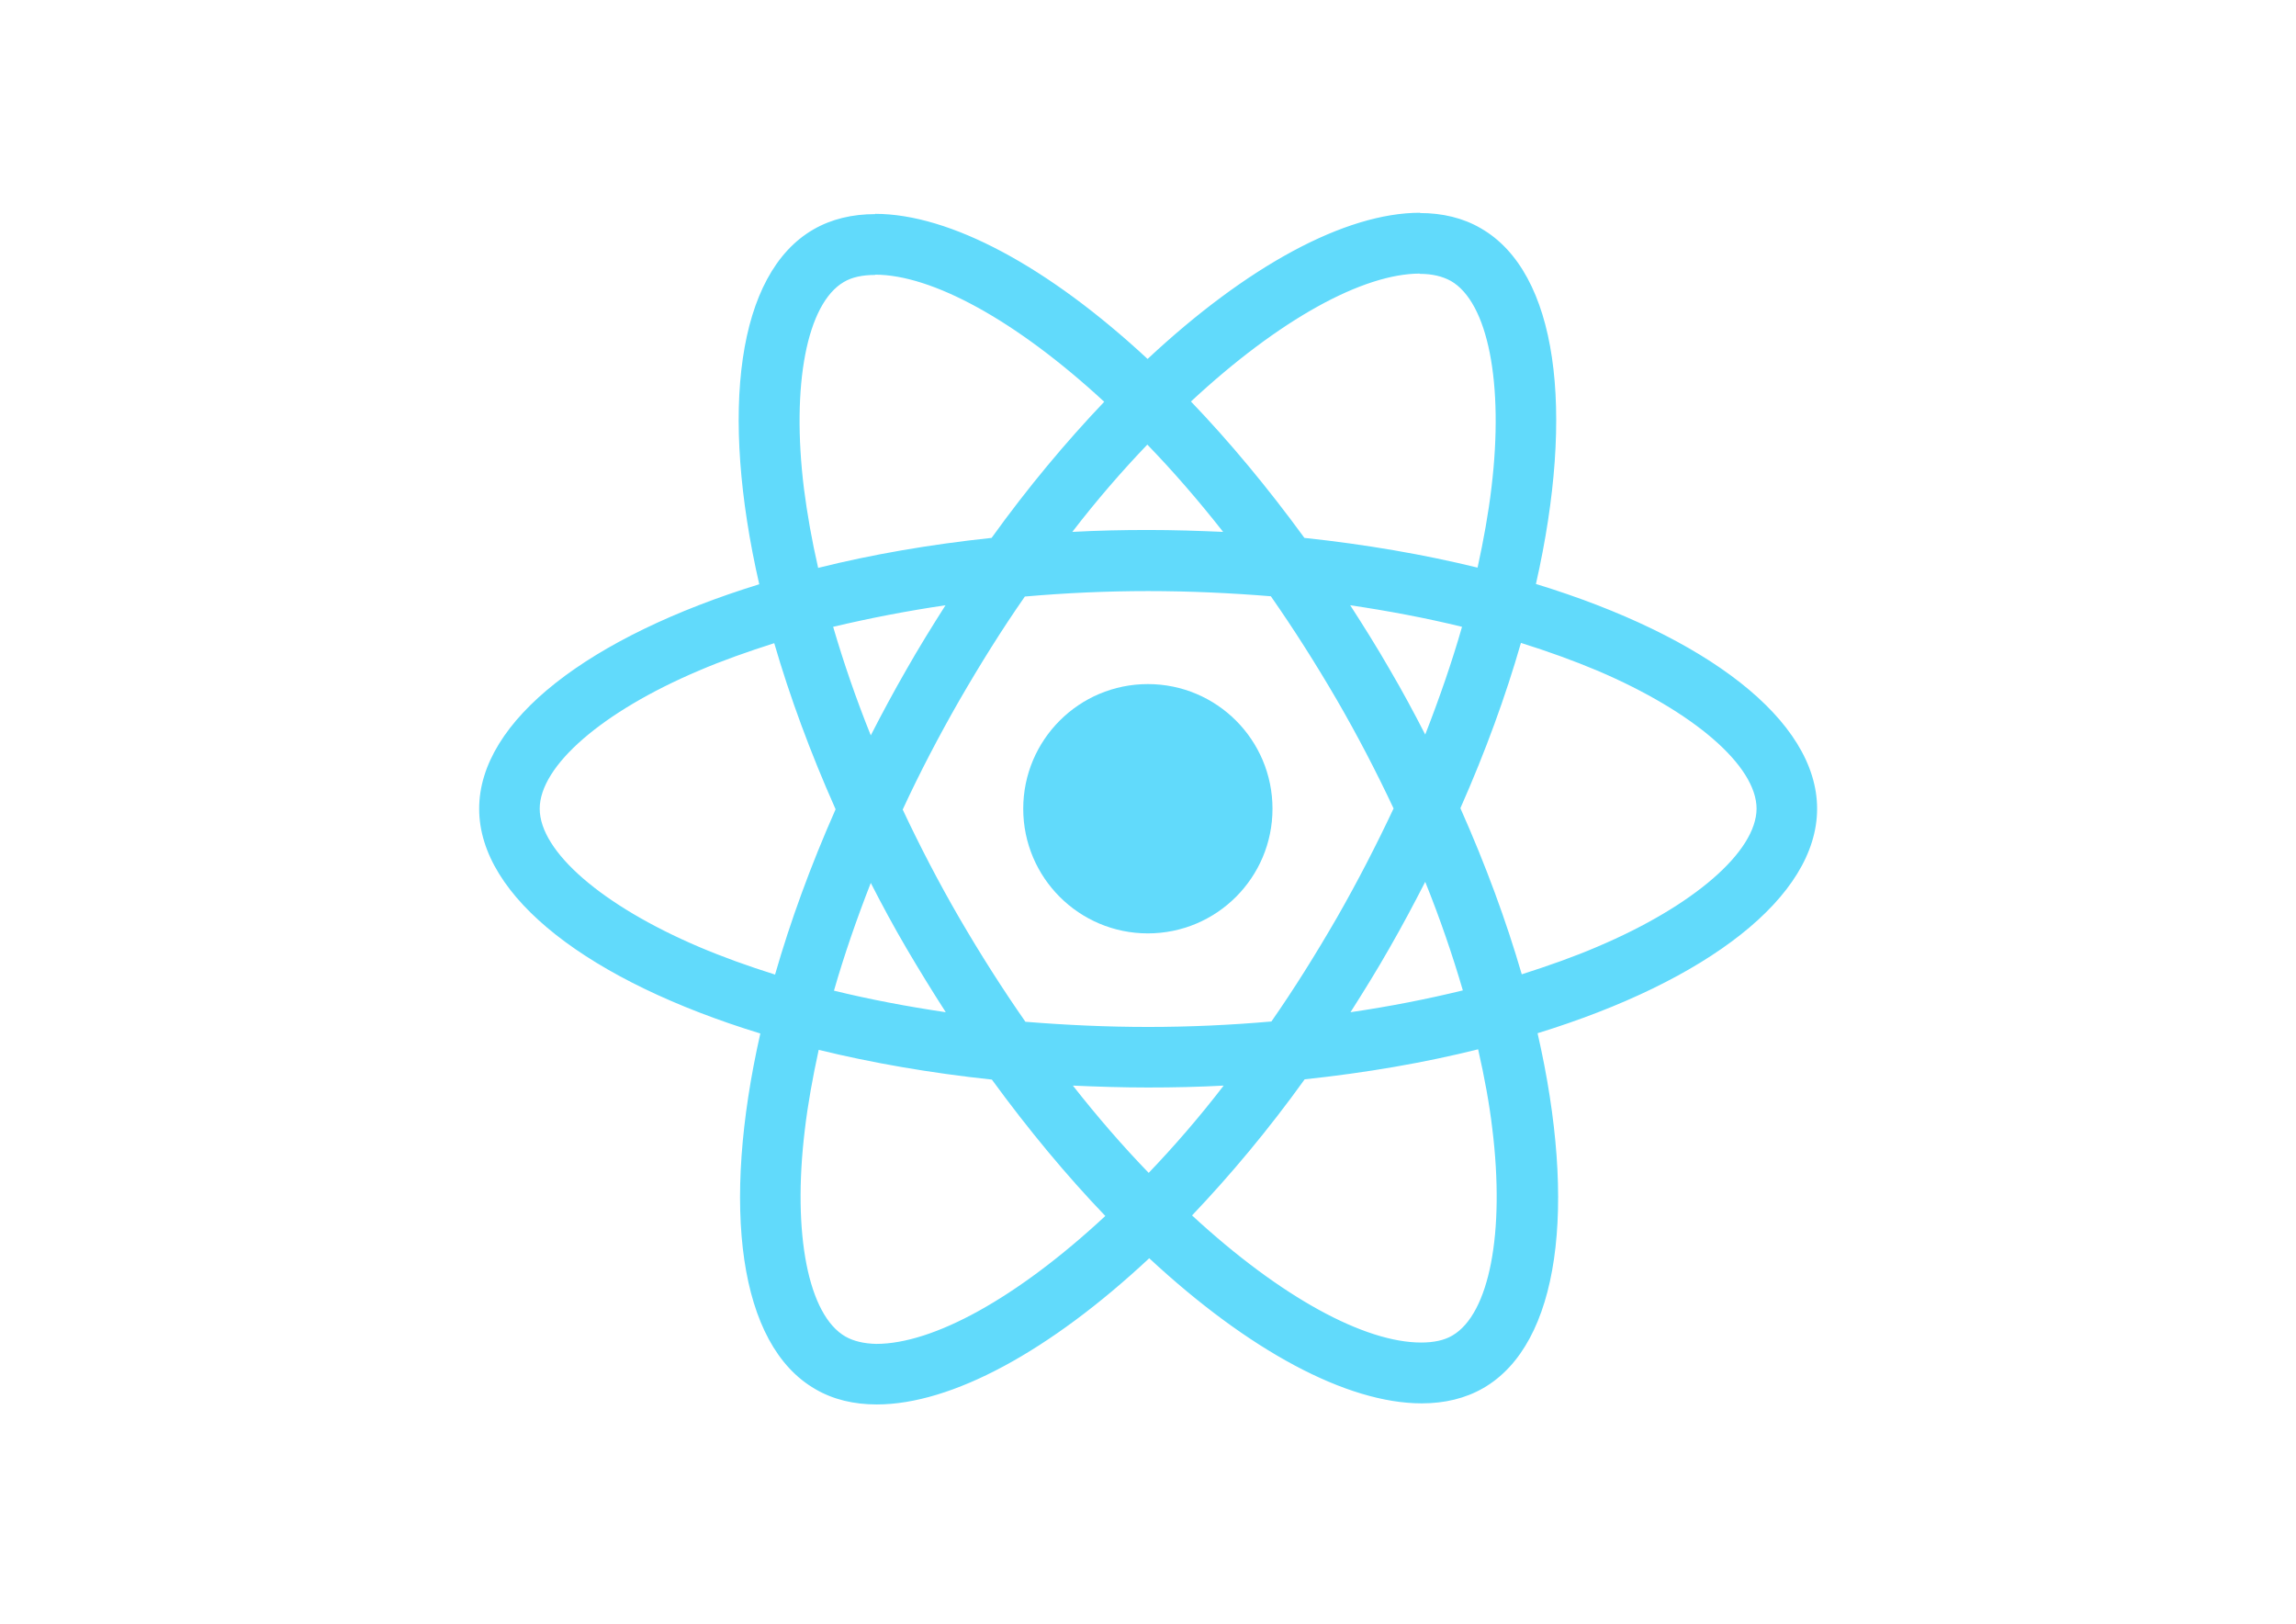
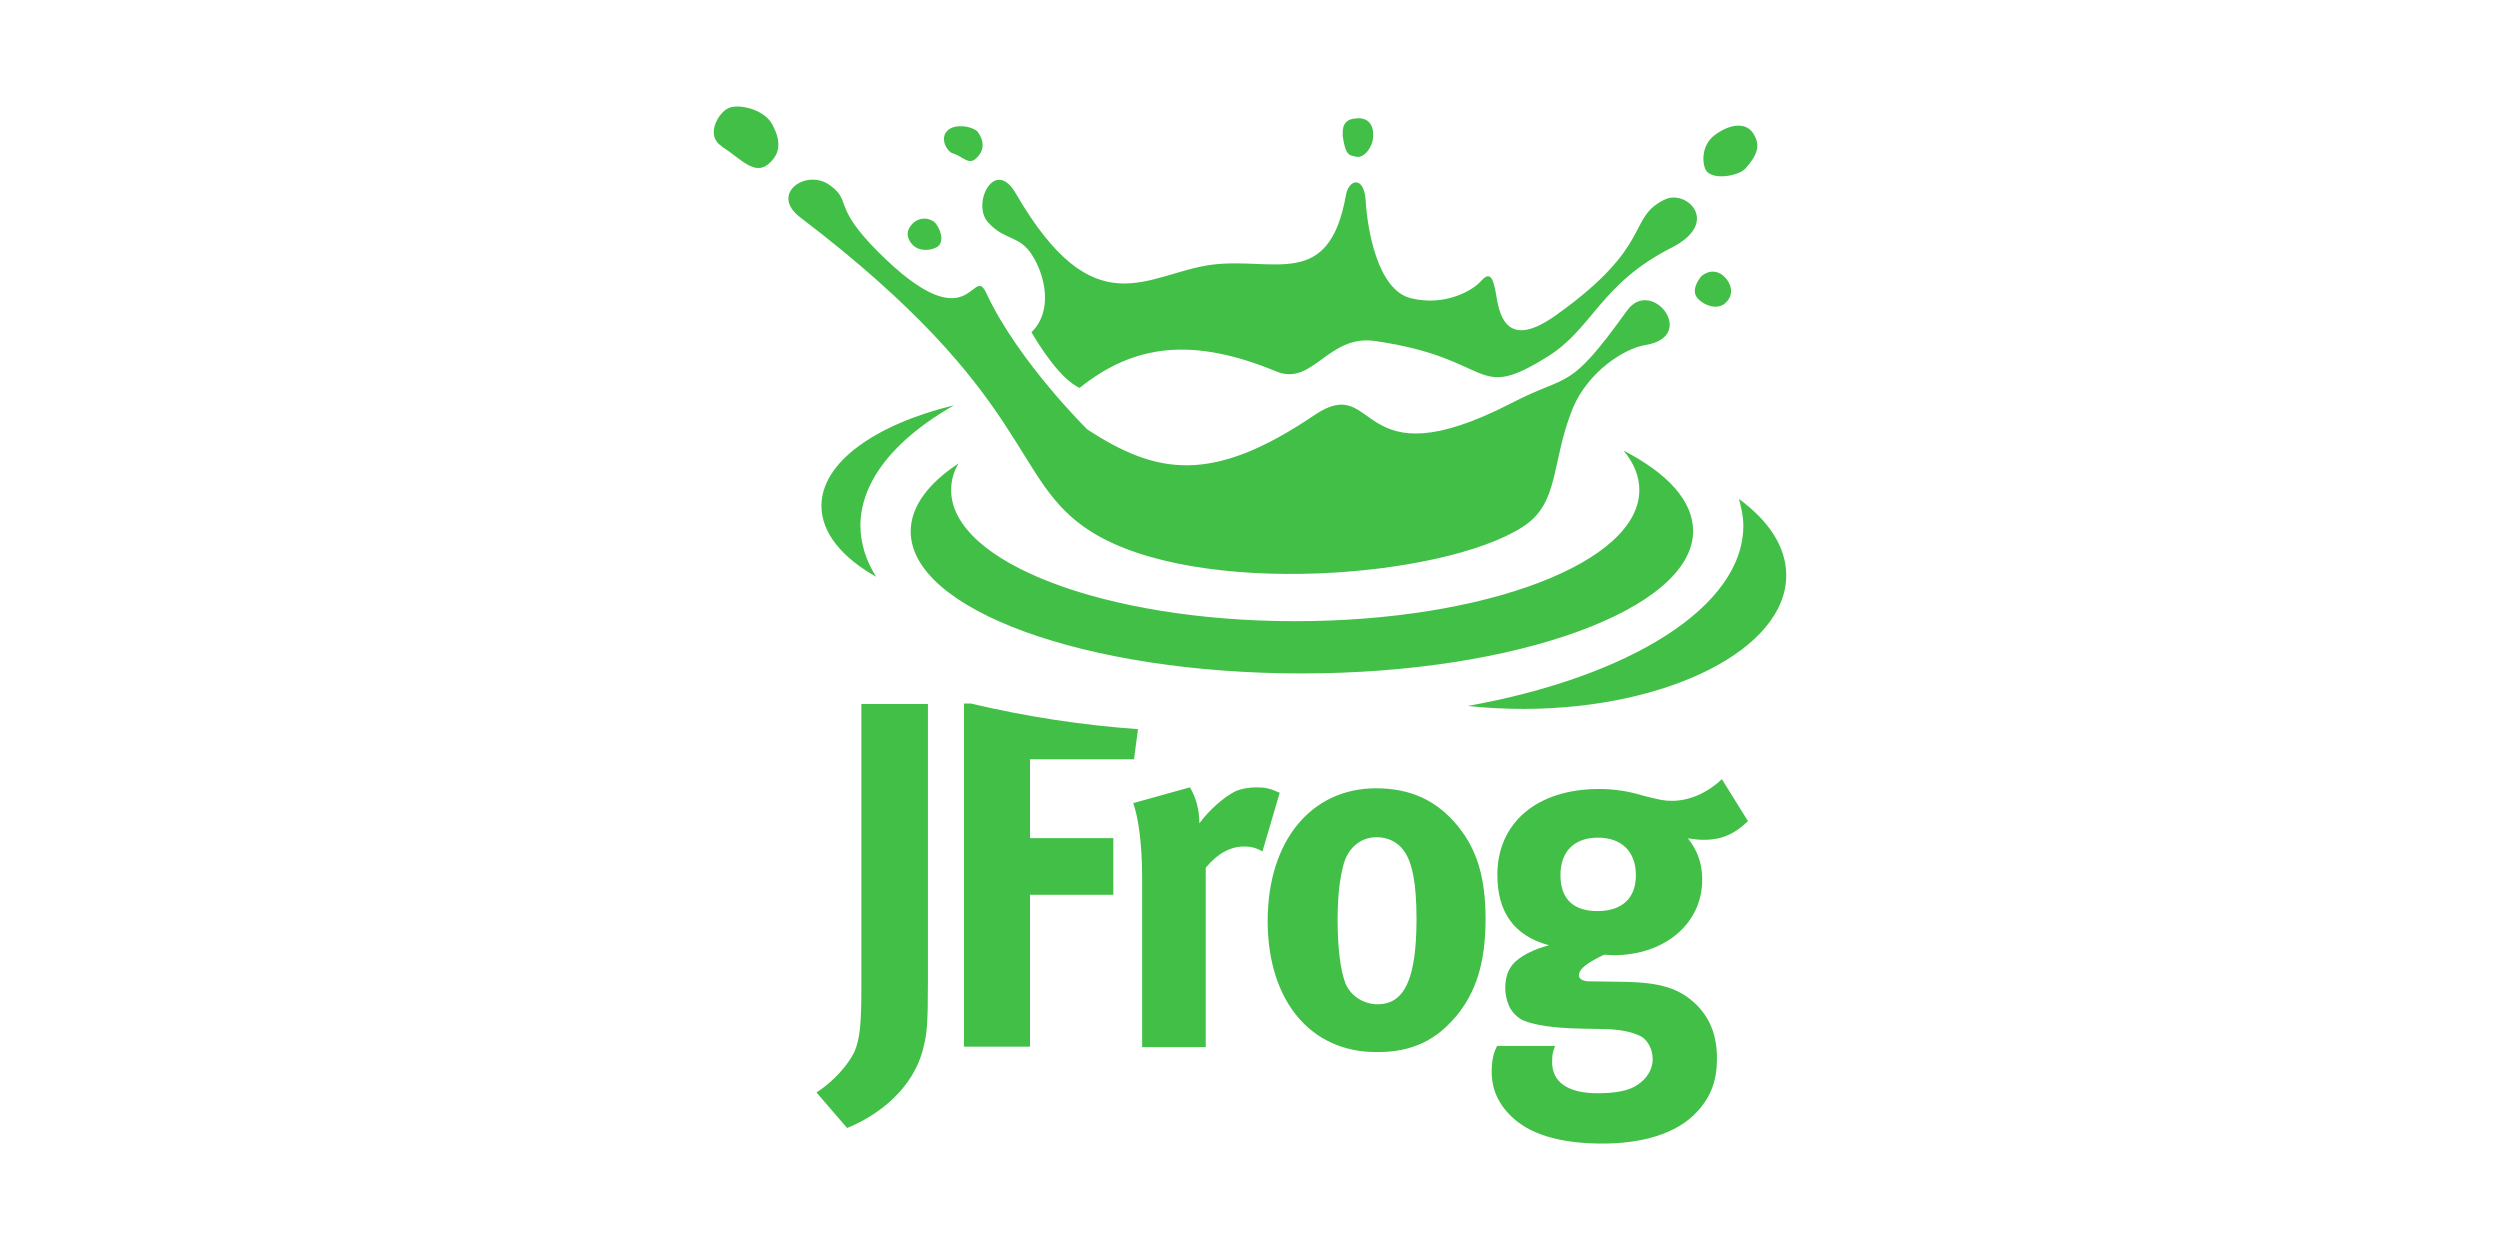
- <svg xmlns="http://www.w3.org/2000/svg" viewBox="0 0 841.9 595.3">
-   <g fill="#61DAFB">
-     <path d="M666.3 296.5c0-32.5-40.7-63.3-103.1-82.4 14.4-63.6 8-114.2-20.2-130.4-6.5-3.8-14.1-5.6-22.4-5.6v22.3c4.6 0 8.3.9 11.4 2.6 13.6 7.8 19.5 37.5 14.9 75.7-1.1 9.4-2.9 19.3-5.1 29.4-19.6-4.8-41-8.5-63.5-10.9-13.5-18.5-27.5-35.3-41.6-50 32.6-30.3 63.2-46.9 84-46.9V78c-27.5 0-63.5 19.6-99.9 53.6-36.4-33.8-72.4-53.2-99.9-53.2v22.3c20.7 0 51.4 16.5 84 46.6-14 14.7-28 31.4-41.3 49.9-22.6 2.4-44 6.1-63.6 11-2.3-10-4-19.7-5.2-29-4.7-38.2 1.1-67.9 14.6-75.8 3-1.8 6.9-2.6 11.5-2.6V78.5c-8.4 0-16 1.8-22.6 5.6-28.1 16.2-34.4 66.7-19.9 130.1-62.2 19.2-102.7 49.9-102.7 82.3 0 32.5 40.7 63.3 103.1 82.4-14.4 63.6-8 114.2 20.2 130.4 6.5 3.8 14.1 5.6 22.5 5.6 27.5 0 63.5-19.6 99.9-53.6 36.4 33.8 72.4 53.2 99.9 53.2 8.4 0 16-1.8 22.6-5.6 28.1-16.2 34.4-66.7 19.9-130.1 62-19.1 102.5-49.9 102.5-82.3zm-130.2-66.7c-3.7 12.9-8.3 26.2-13.5 39.5-4.1-8-8.4-16-13.1-24-4.6-8-9.5-15.8-14.4-23.4 14.2 2.1 27.9 4.7 41 7.9zm-45.8 106.5c-7.8 13.5-15.8 26.3-24.1 38.2-14.9 1.3-30 2-45.2 2-15.1 0-30.2-.7-45-1.9-8.3-11.9-16.4-24.6-24.2-38-7.6-13.1-14.5-26.4-20.8-39.8 6.2-13.4 13.2-26.8 20.7-39.9 7.8-13.5 15.8-26.3 24.1-38.2 14.9-1.3 30-2 45.2-2 15.1 0 30.2.7 45 1.9 8.3 11.9 16.4 24.6 24.2 38 7.6 13.1 14.5 26.4 20.8 39.8-6.3 13.4-13.2 26.8-20.7 39.9zm32.3-13c5.4 13.4 10 26.8 13.8 39.8-13.1 3.2-26.9 5.9-41.2 8 4.9-7.7 9.8-15.6 14.4-23.7 4.6-8 8.9-16.1 13-24.1zM421.2 430c-9.3-9.6-18.6-20.3-27.8-32 9 .4 18.2.7 27.5.7 9.4 0 18.7-.2 27.8-.7-9 11.7-18.3 22.4-27.5 32zm-74.4-58.9c-14.2-2.1-27.9-4.7-41-7.9 3.7-12.9 8.3-26.2 13.5-39.5 4.1 8 8.4 16 13.1 24 4.7 8 9.5 15.8 14.4 23.4zM420.7 163c9.3 9.6 18.6 20.3 27.8 32-9-.4-18.2-.7-27.5-.7-9.4 0-18.7.2-27.8.7 9-11.7 18.3-22.4 27.5-32zm-74 58.9c-4.9 7.7-9.8 15.6-14.4 23.7-4.6 8-8.9 16-13 24-5.4-13.4-10-26.8-13.8-39.8 13.1-3.1 26.9-5.8 41.2-7.9zm-90.5 125.2c-35.4-15.1-58.3-34.9-58.3-50.6 0-15.7 22.9-35.6 58.3-50.6 8.6-3.7 18-7 27.7-10.1 5.7 19.6 13.2 40 22.5 60.9-9.2 20.8-16.6 41.1-22.2 60.6-9.9-3.1-19.3-6.5-28-10.2zM310 490c-13.6-7.8-19.5-37.5-14.9-75.7 1.1-9.4 2.9-19.3 5.1-29.4 19.6 4.8 41 8.5 63.5 10.9 13.5 18.5 27.5 35.3 41.6 50-32.6 30.3-63.2 46.9-84 46.9-4.5-.1-8.3-1-11.3-2.7zm237.2-76.2c4.7 38.2-1.1 67.9-14.6 75.8-3 1.8-6.9 2.6-11.5 2.6-20.7 0-51.4-16.5-84-46.6 14-14.7 28-31.4 41.3-49.9 22.6-2.4 44-6.1 63.6-11 2.3 10.1 4.1 19.8 5.2 29.1zm38.5-66.7c-8.6 3.7-18 7-27.7 10.1-5.7-19.6-13.2-40-22.5-60.9 9.2-20.8 16.6-41.1 22.2-60.6 9.9 3.1 19.3 6.5 28.1 10.2 35.4 15.1 58.3 34.9 58.3 50.6-.1 15.7-23 35.6-58.4 50.6zM320.8 78.4z" />
-     <circle cx="420.9" cy="296.5" r="45.7" />
-     <path d="M520.5 78.1z" />
-   </g>
+ <svg xmlns="http://www.w3.org/2000/svg" width="120" height="60">
+   <path d="M57.117 37.792l-2.72.757c.237.686.426 1.917.426 3.573v8.14h3.053V41.65c.568-.686 1.183-1.018 1.846-1.018.33 0 .592.07.876.237l.828-2.816c-.473-.213-.686-.26-1.136-.26-.33 0-.734.07-.994.19-.568.284-1.278.923-1.727 1.538 0-.686-.166-1.23-.45-1.727zM46.6 33.77h-.33v16.47h3.17v-7.29h4v-2.72h-4v-3.786h4.993l.19-1.444a50.36 50.36 0 0 1-8.022-1.231zm-7.407 18.67l1.467 1.704c1.42-.568 3.195-1.846 3.668-3.88.166-.663.213-1.09.213-3.242V33.793h-3.195v13.583c0 1.775-.07 2.437-.308 3.053-.308.686-1.04 1.49-1.846 2.01zm28.8-8.353c0 2.887-.568 4.118-1.87 4.118-.592 0-1.254-.33-1.538-.994-.237-.615-.38-1.656-.38-3.076 0-1.207.118-2.06.308-2.72.237-.757.828-1.23 1.562-1.23.544 0 1.018.237 1.302.64.426.568.615 1.633.615 3.266zm1.87 4.733c.994-1.183 1.444-2.627 1.444-4.71 0-1.964-.402-3.313-1.325-4.45-.994-1.23-2.272-1.822-3.928-1.822-3.124 0-5.206 2.532-5.206 6.366s2.06 6.295 5.206 6.295c1.775.024 2.934-.64 3.8-1.68zm8.66-6.815c0 1.112-.663 1.727-1.846 1.727-1.065 0-1.775-.497-1.775-1.727 0-1.136.663-1.798 1.798-1.798s1.822.663 1.822 1.798zm5.372-2.603L82.65 37.4c-.7.663-1.562 1.04-2.4 1.04-.38 0-.592-.047-1.42-.26a7.04 7.04 0 0 0-2.082-.308c-2.958 0-4.875 1.61-4.875 4.118 0 1.798.805 2.934 2.485 3.384-.686.166-1.42.52-1.75.923-.237.284-.355.663-.355 1.112a2.2 2.2 0 0 0 .237.994c.166.26.38.473.663.592.544.213 1.42.355 2.77.38l1.278.024c.828.047 1.254.19 1.585.355.308.19.544.615.544 1.09s-.284.947-.734 1.23c-.402.284-1.065.402-1.917.402-1.396 0-2.177-.52-2.177-1.49 0-.426.047-.52.142-.78H71.86c-.118.237-.26.568-.26 1.23 0 .828.308 1.538.947 2.153 1.04 1.018 2.745 1.302 4.378 1.302 1.798 0 3.55-.426 4.567-1.562.64-.7.923-1.49.923-2.508 0-1.09-.308-1.917-.994-2.603-.805-.78-1.727-1.065-3.502-1.09l-1.633-.024c-.308 0-.497-.118-.497-.284 0-.33.426-.615 1.207-.994l.45.024c2.46 0 4.26-1.514 4.26-3.62 0-.805-.237-1.42-.686-1.988.38.047.497.07.78.07.805 0 1.444-.26 2.106-.9zm-38.1-19.95c-3.786.923-6.366 2.745-6.366 4.827 0 1.302.994 2.485 2.627 3.408-.497-.78-.757-1.633-.757-2.485.024-2.153 1.704-4.165 4.496-5.75zm39.945 8.164c0-1.373-.852-2.627-2.272-3.668.118.426.213.852.213 1.278 0 3.905-5.466 7.265-13.228 8.66a25.21 25.21 0 0 0 2.721.142c6.934-.024 12.566-2.887 12.566-6.413zm-4.472-2.13c0-1.444-1.23-2.77-3.337-3.857.497.592.757 1.23.757 1.893 0 3.48-7.383 6.295-16.517 6.295-9.11 0-16.517-2.816-16.517-6.295a2.48 2.48 0 0 1 .355-1.278c-1.467.97-2.295 2.082-2.295 3.266 0 3.763 8.4 6.815 18.766 6.815s18.79-3.1 18.79-6.84zm-8.188-.19c-3.834 2.46-15.618 3.408-20.682.237-3.976-2.485-2.603-6.437-13.985-15.098-1.49-1.136.284-2.343 1.396-1.562s.095.97 2.343 3.218c4.543 4.543 4.496.45 5.206 2.01 1.514 3.242 4.827 6.508 4.827 6.508 3.337 2.177 5.987 2.65 10.91-.686 3.124-2.106 1.846 3.36 9.49-.592 2.792-1.444 2.674-.473 5.514-4.425 1.183-1.633 3.43 1.254.876 1.656-1.018.166-2.745 1.278-3.48 3.03-1.065 2.627-.615 4.567-2.414 5.703zm-21.25-6.673c-.947-.426-1.94-2.035-2.32-2.674 1.065-1.04.64-2.77.024-3.715-.592-.947-1.325-.686-2.106-1.562-.805-.876.308-3.147 1.325-1.396 3.8 6.555 6.318 3.834 9.418 3.43 2.982-.38 5.632 1.254 6.437-3.36.142-.757.876-.923.947.308.07 1.254.544 4.283 2.177 4.662 1.633.402 2.958-.38 3.337-.805s.592-.38.757.7c.166 1.065.592 2.556 2.887.9 4.71-3.36 3.36-4.662 5.206-5.537 1.04-.497 2.698 1.112.308 2.32-3.408 1.727-3.763 3.857-5.916 5.206-3.62 2.272-2.508.095-8.33-.734-2.248-.308-2.958 2.177-4.71 1.467-4-1.656-6.815-1.325-9.442.78zm12.613-12.14c.142.994.308.97.663 1.04.355.095.805-.473.805-.994.024-.544-.237-.876-.757-.852-.544.024-.734.284-.7.805zm17.51 1.775c.426.402 1.562.142 1.822-.166.686-.757.7-1.207.355-1.727-.355-.497-1.09-.426-1.822.118s-.592 1.562-.355 1.775zm-.308 5.017c-.355.473-.38.828-.118 1.09.284.284.852.52 1.254.213.402-.33.402-.805.07-1.207-.355-.426-.828-.426-1.207-.095zM45.734 7.36c.544.166.805.686 1.254.095.237-.284.26-.686-.047-1.112-.19-.26-1.09-.45-1.467-.07s-.024.994.26 1.09zm-11.098-.33c.994.615 1.633 1.538 2.4.7.26-.284.568-.78.024-1.775-.402-.734-1.704-1.018-2.153-.734-.473.26-1.04 1.325-.26 1.798zm9.158 4.71c.308.33.852.308 1.183.118.308-.19.26-.686-.047-1.112-.19-.26-.757-.402-1.136 0s-.213.757 0 .994z" fill="#41bf47" />
</svg>
